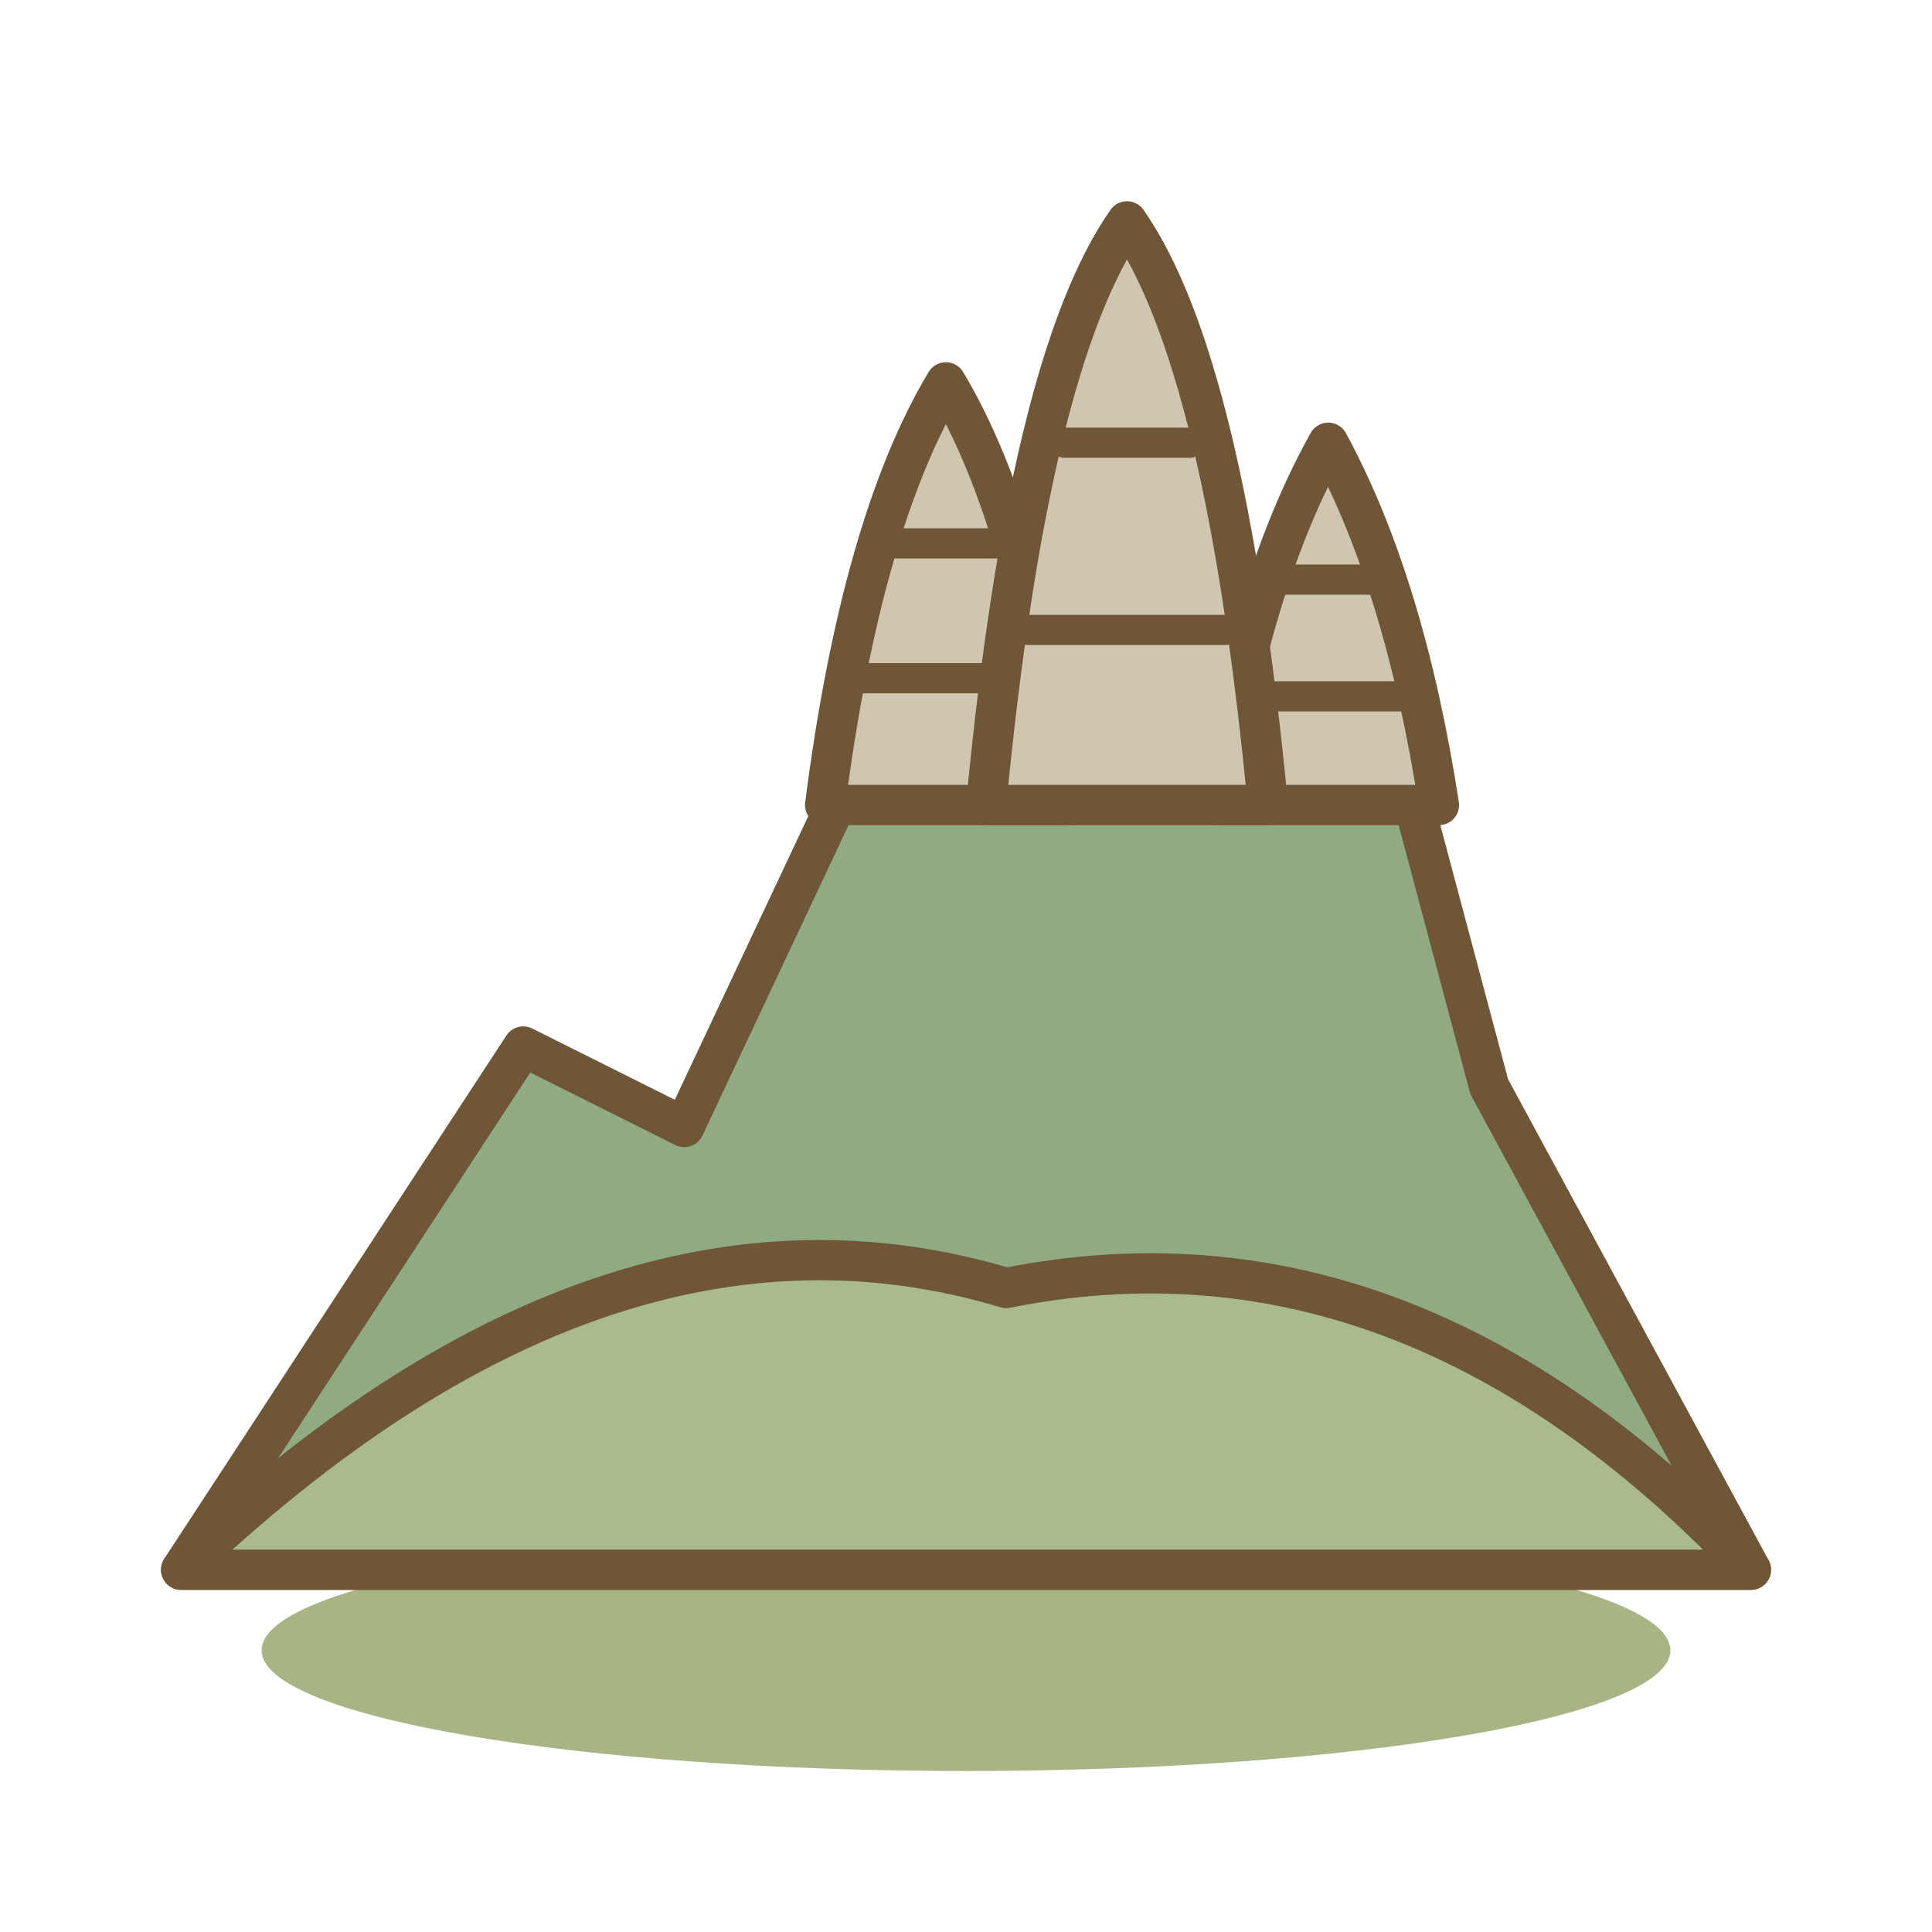
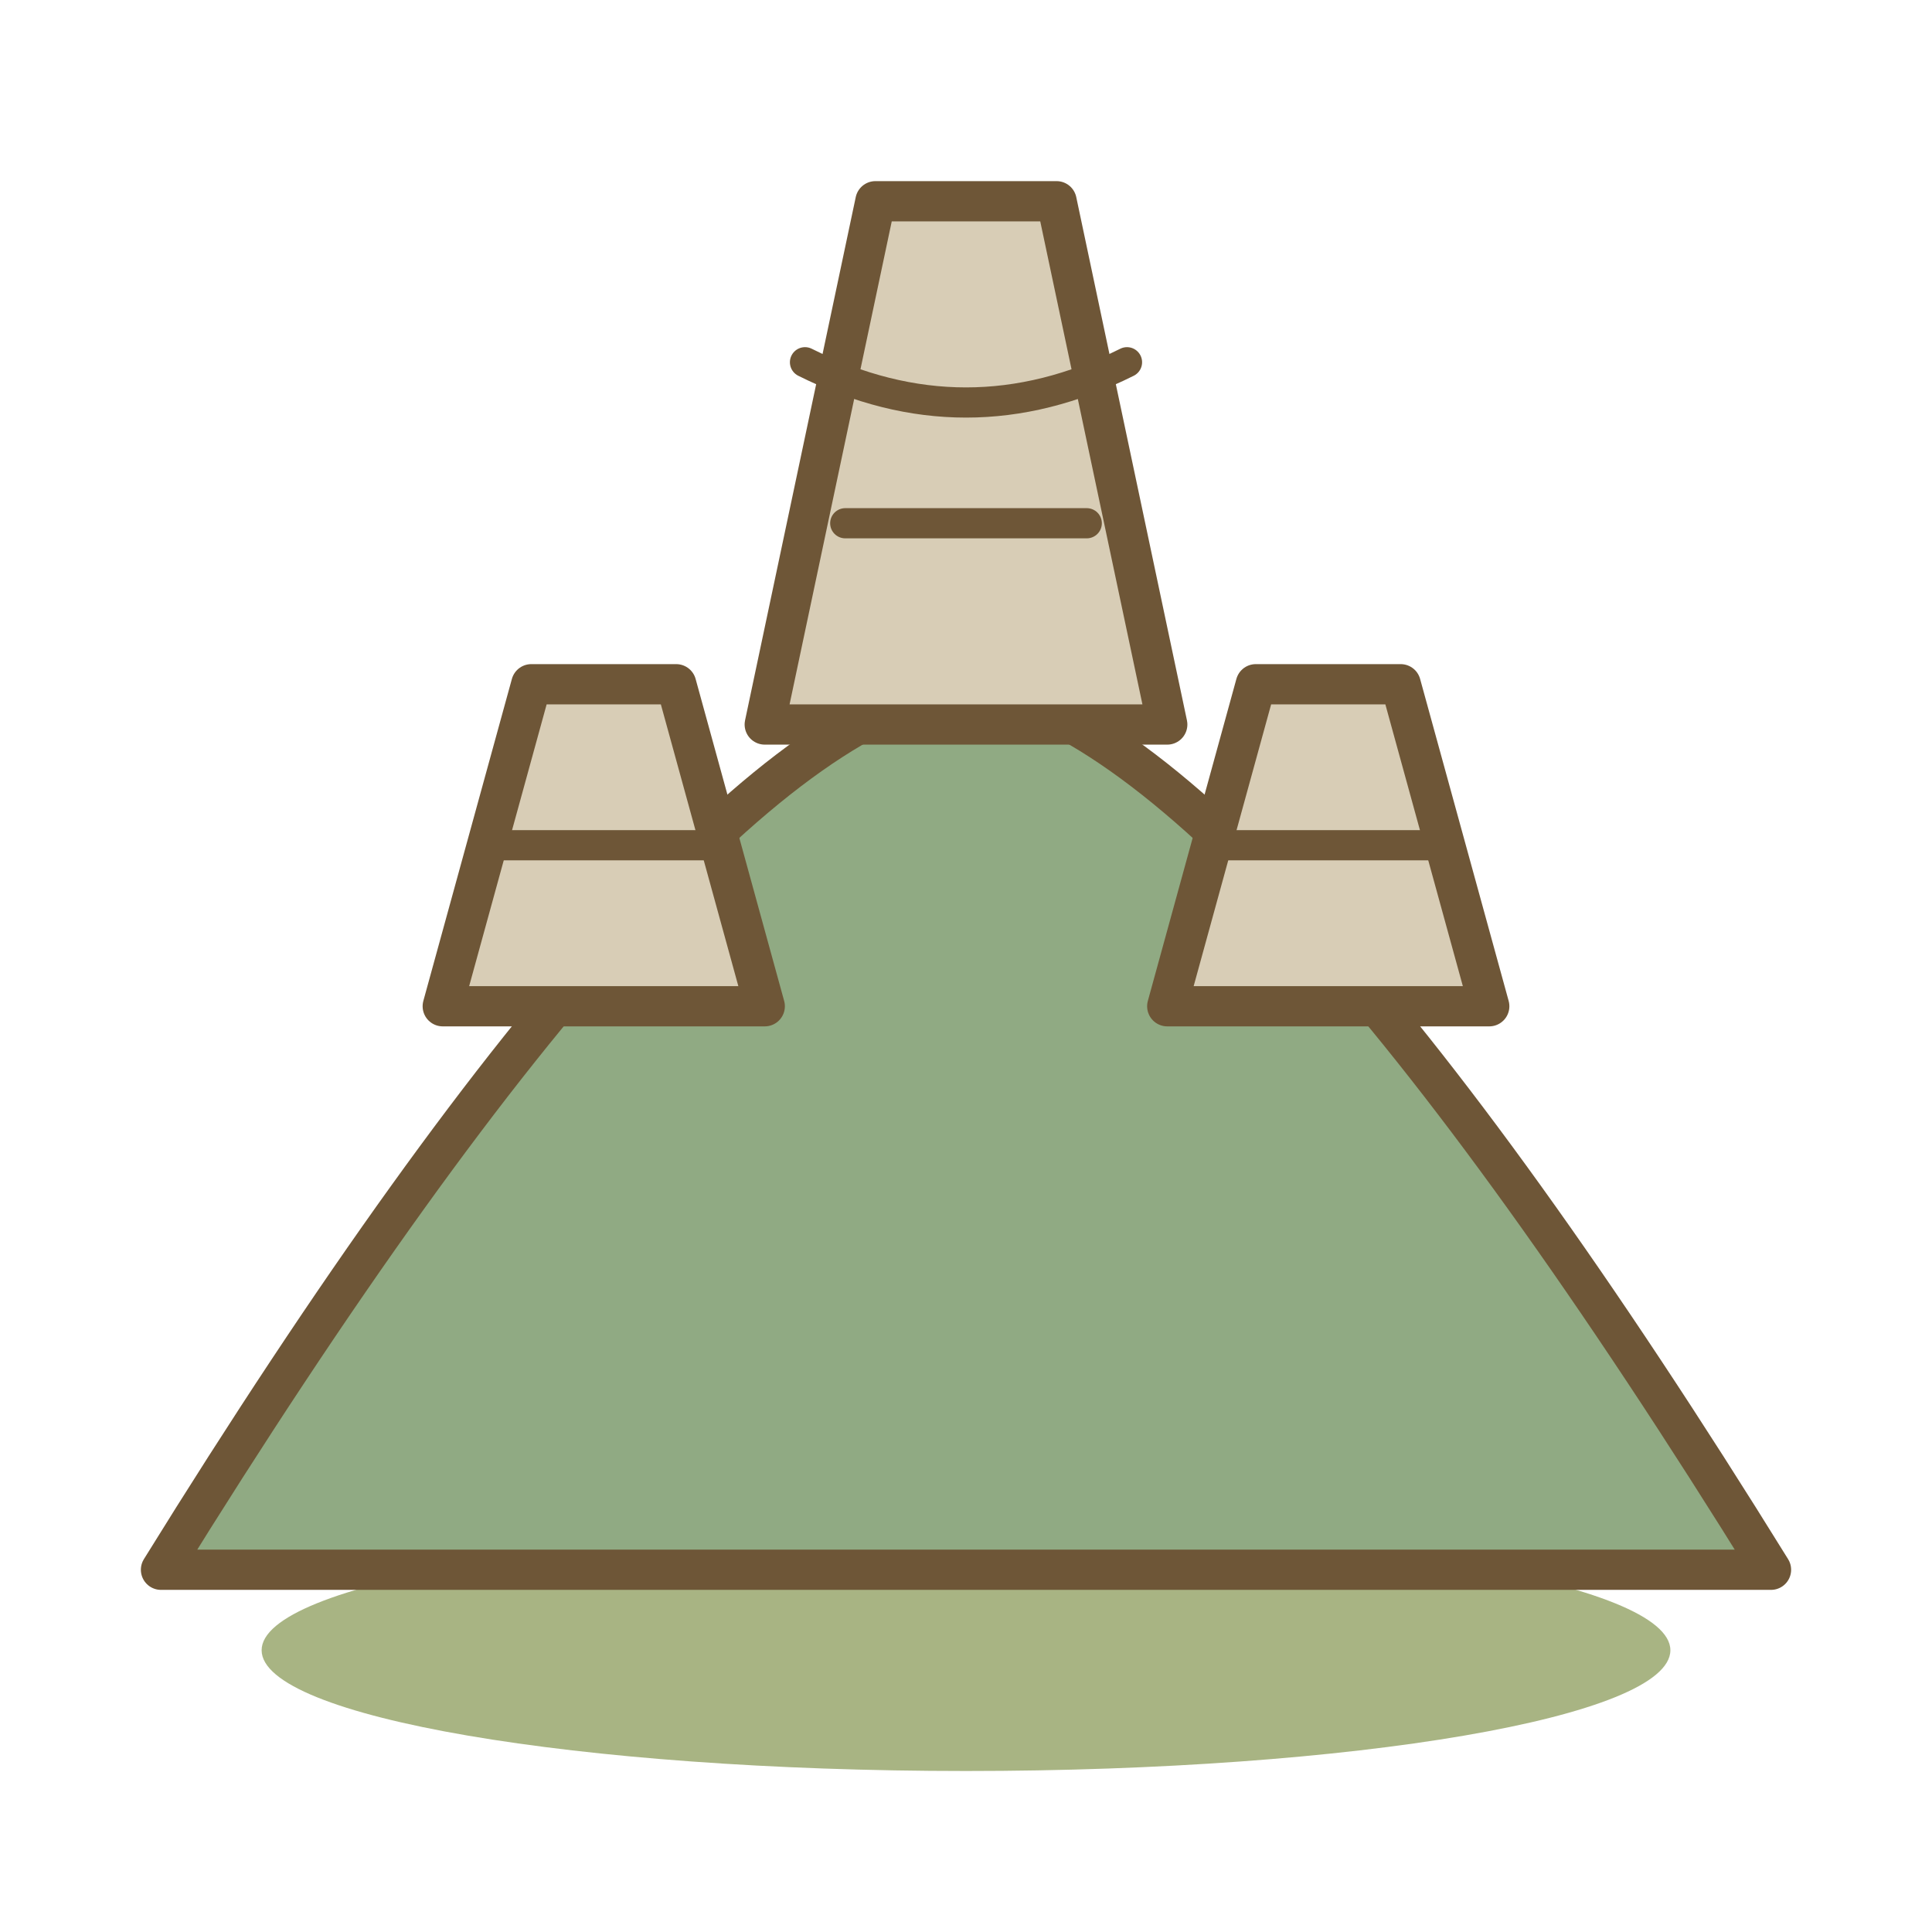
<svg xmlns="http://www.w3.org/2000/svg" width="96" height="96" viewBox="0 0 96 96">
  <g stroke-linecap="round" stroke-linejoin="round">
    <ellipse cx="48" cy="82" rx="35" ry="6" fill="#A8B483" />
-     <path stroke="#6E5637" stroke-width="2" fill="#90AA83" d="M9 78L26 52L34 56L42 39H70L74 54L87 78Z" />
-     <path stroke="#6E5637" stroke-width="2" fill="#CFC6B0" d="M41 40Q42.8 26 47 19Q51.2 26 53 40Z" />
-     <path stroke="#6E5637" stroke-width="1.5" fill="none" d="M42.8 33.7H51.2M44.3 27H49.7" />
-     <path stroke="#6E5637" stroke-width="2" fill="#CFC6B0" d="M60.5 40Q62.1 29 66 22Q69.8 29 71.5 40Z" />
-     <path stroke="#6E5637" stroke-width="1.5" fill="none" d="M62.1 34.6H69.8M63.5 28.8H68.5" />
-     <path stroke="#6E5637" stroke-width="2" fill="#CFC6B0" d="M49 40Q51.1 18 56 11Q60.9 18 63 40Z" />
-     <path stroke="#6E5637" stroke-width="1.5" fill="none" d="M51.1 31.3H60.9M52.9 22H59.1" />
-     <path stroke="#6E5637" stroke-width="2" fill="#A9BA8D" d="M9 78Q30 58 50 64Q70 60 87 78Z" />
+     <path d="M8 78Q34 36 48 34Q62 36 88 78Z" fill="#90AA83" stroke="#6E5637" stroke-width="2" />
+     <path d="M22 50L26.4 34H33.6L38 50Z" fill="#D8CDB6" stroke="#6E5637" stroke-width="2" />
+     <path d="M38 36L43.5 10H52.5L58 36Z" fill="#D8CDB6" stroke="#6E5637" stroke-width="2" />
+     <path d="M58 50L62.4 34H69.6L74 50Z" fill="#D8CDB6" stroke="#6E5637" stroke-width="2" />
+     <path d="M42 26H54M40 18Q48 22 56 18M24 42H36M60 42H72" fill="none" stroke="#6E5637" stroke-width="1.5" />
  </g>
</svg>
